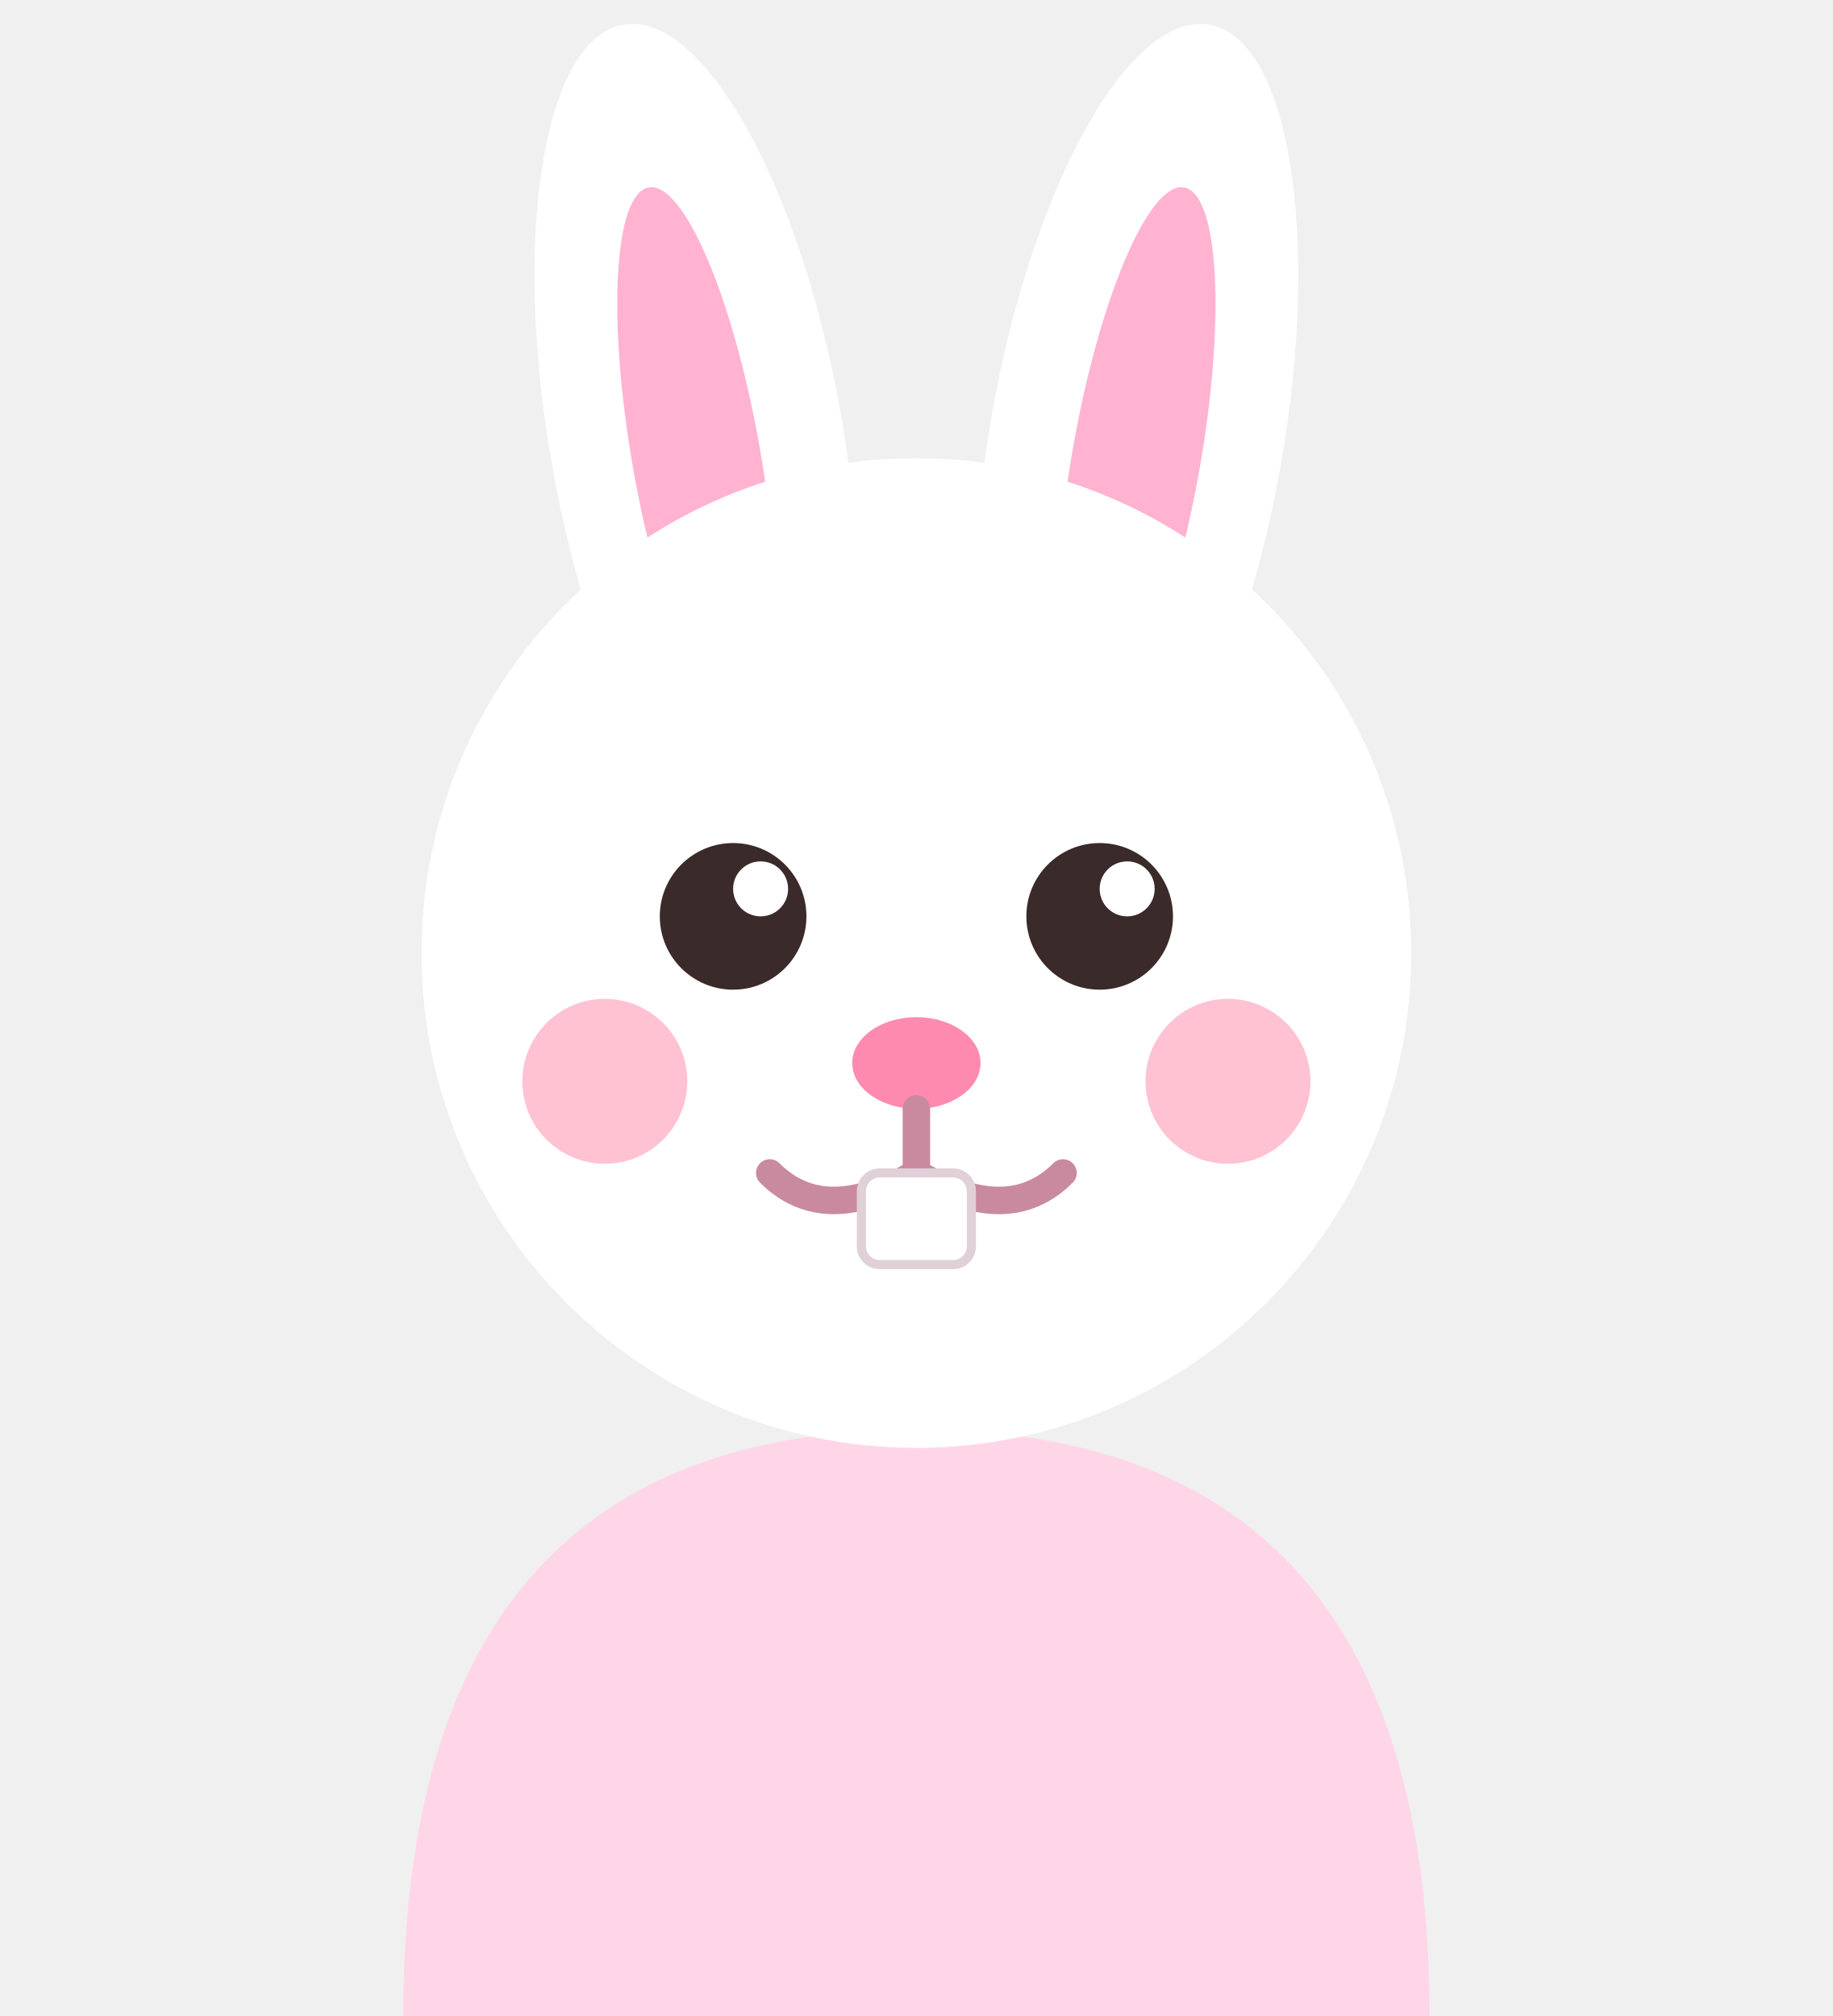
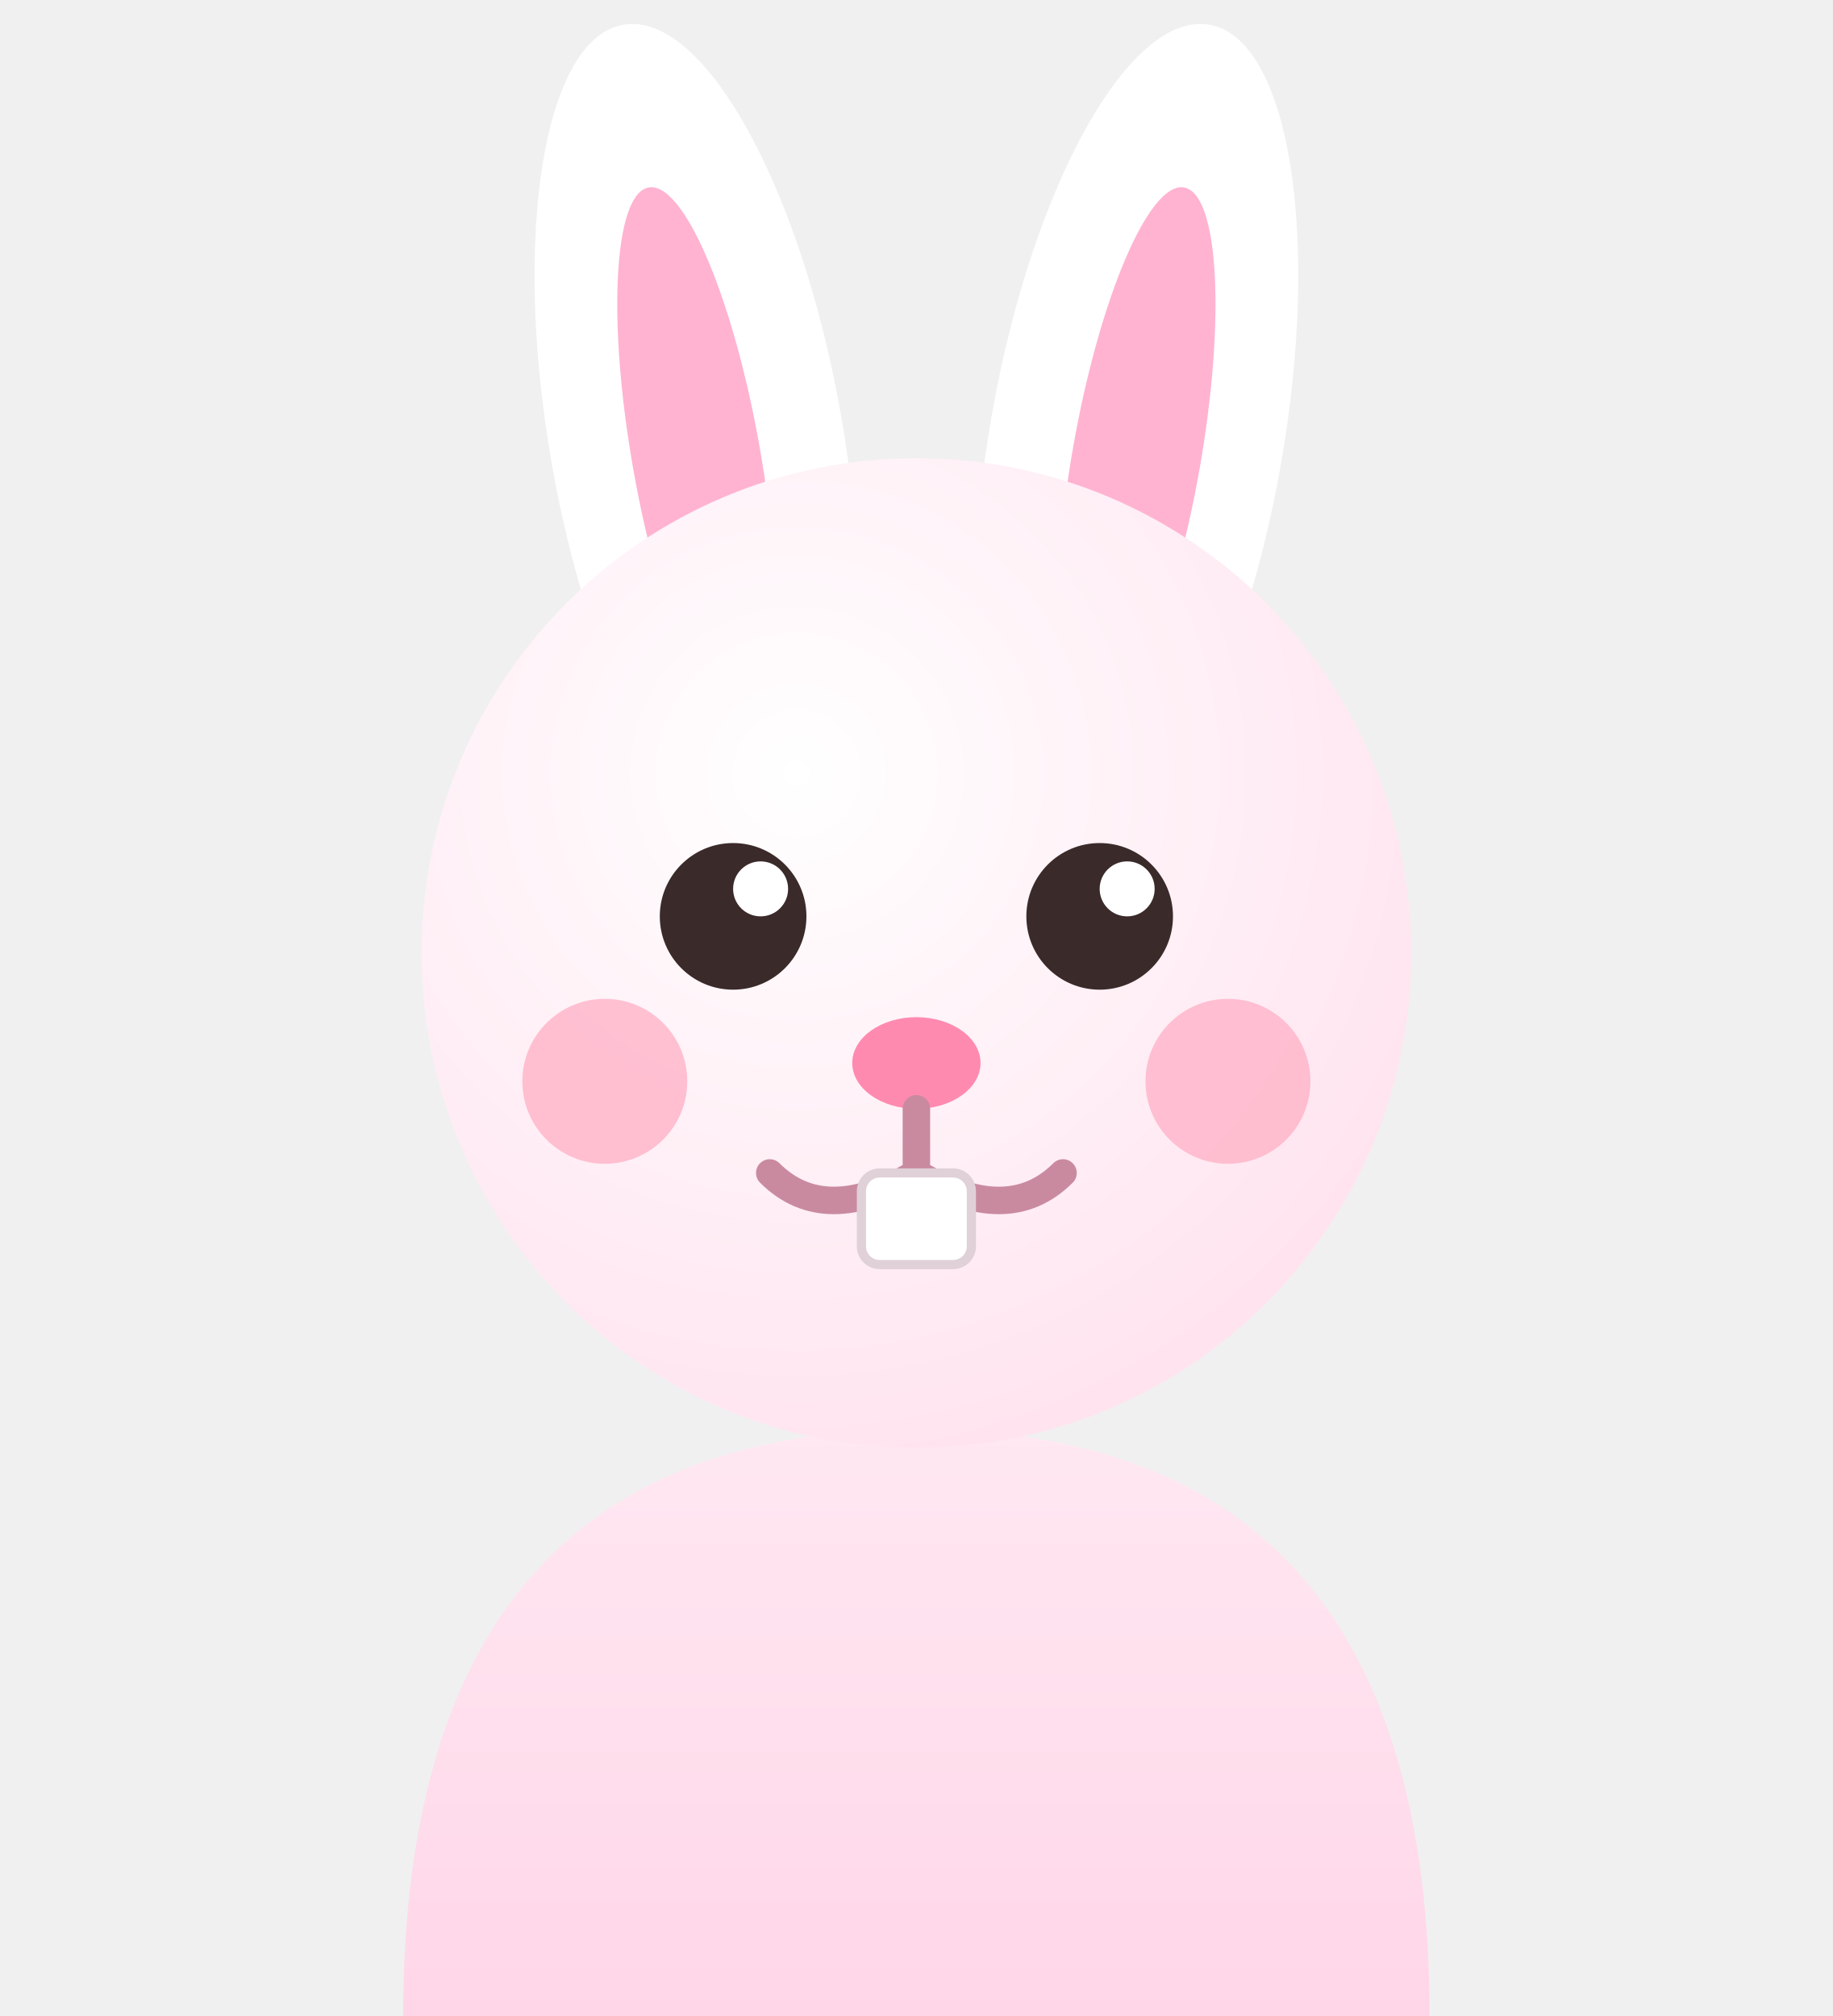
<svg xmlns="http://www.w3.org/2000/svg" viewBox="0 0 200 220" width="200" height="220">
-   <path d="M44 220 Q44 156 100 156 Q156 156 156 220 Z" fill="#ffd6e8" />
+   <defs>
+     <linearGradient id="bodyGrad" x1="0" y1="0" x2="0" y2="1">
+       <stop offset="0%" stop-color="#ffe8f2" />
+       <stop offset="100%" stop-color="#ffd6e8" />
+     </linearGradient>
+     <radialGradient id="headGrad" cx="38%" cy="32%" r="72%">
+       <stop offset="0%" stop-color="#ffffff" />
+       <stop offset="100%" stop-color="#ffe3ef" />
+     </radialGradient>
+   </defs>
+   <path d="M44 220 Q44 156 100 156 Q156 156 156 220 Z" fill="url(#bodyGrad)" />
  <ellipse cx="76" cy="48" rx="16" ry="46" fill="#ffffff" transform="rotate(-10 76 48)" />
  <ellipse cx="124" cy="48" rx="16" ry="46" fill="#ffffff" transform="rotate(10 124 48)" />
  <ellipse cx="76" cy="50" rx="7" ry="30" fill="#ffb3d1" transform="rotate(-10 76 50)" />
  <ellipse cx="124" cy="50" rx="7" ry="30" fill="#ffb3d1" transform="rotate(10 124 50)" />
-   <circle cx="100" cy="104" r="54" fill="#ffffff" />
+   <circle cx="100" cy="104" r="54" fill="url(#headGrad)" />
  <circle cx="80" cy="100" r="8" fill="#3a2a2a" />
  <circle cx="120" cy="100" r="8" fill="#3a2a2a" />
  <circle cx="83" cy="97" r="3" fill="#fff" />
  <circle cx="123" cy="97" r="3" fill="#fff" />
  <circle cx="66" cy="118" r="9" fill="#ffb3c8" opacity="0.8" />
  <circle cx="134" cy="118" r="9" fill="#ffb3c8" opacity="0.8" />
  <ellipse cx="100" cy="116" rx="7" ry="5" fill="#ff8ab0" />
  <path d="M100 121 V128 M100 128 Q90 134 84 128 M100 128 Q110 134 116 128" fill="none" stroke="#c98aa0" stroke-width="3" stroke-linecap="round" />
  <rect x="94" y="128" width="12" height="10" rx="2" fill="#fff" stroke="#e0d0d8" stroke-width="1" />
</svg>
